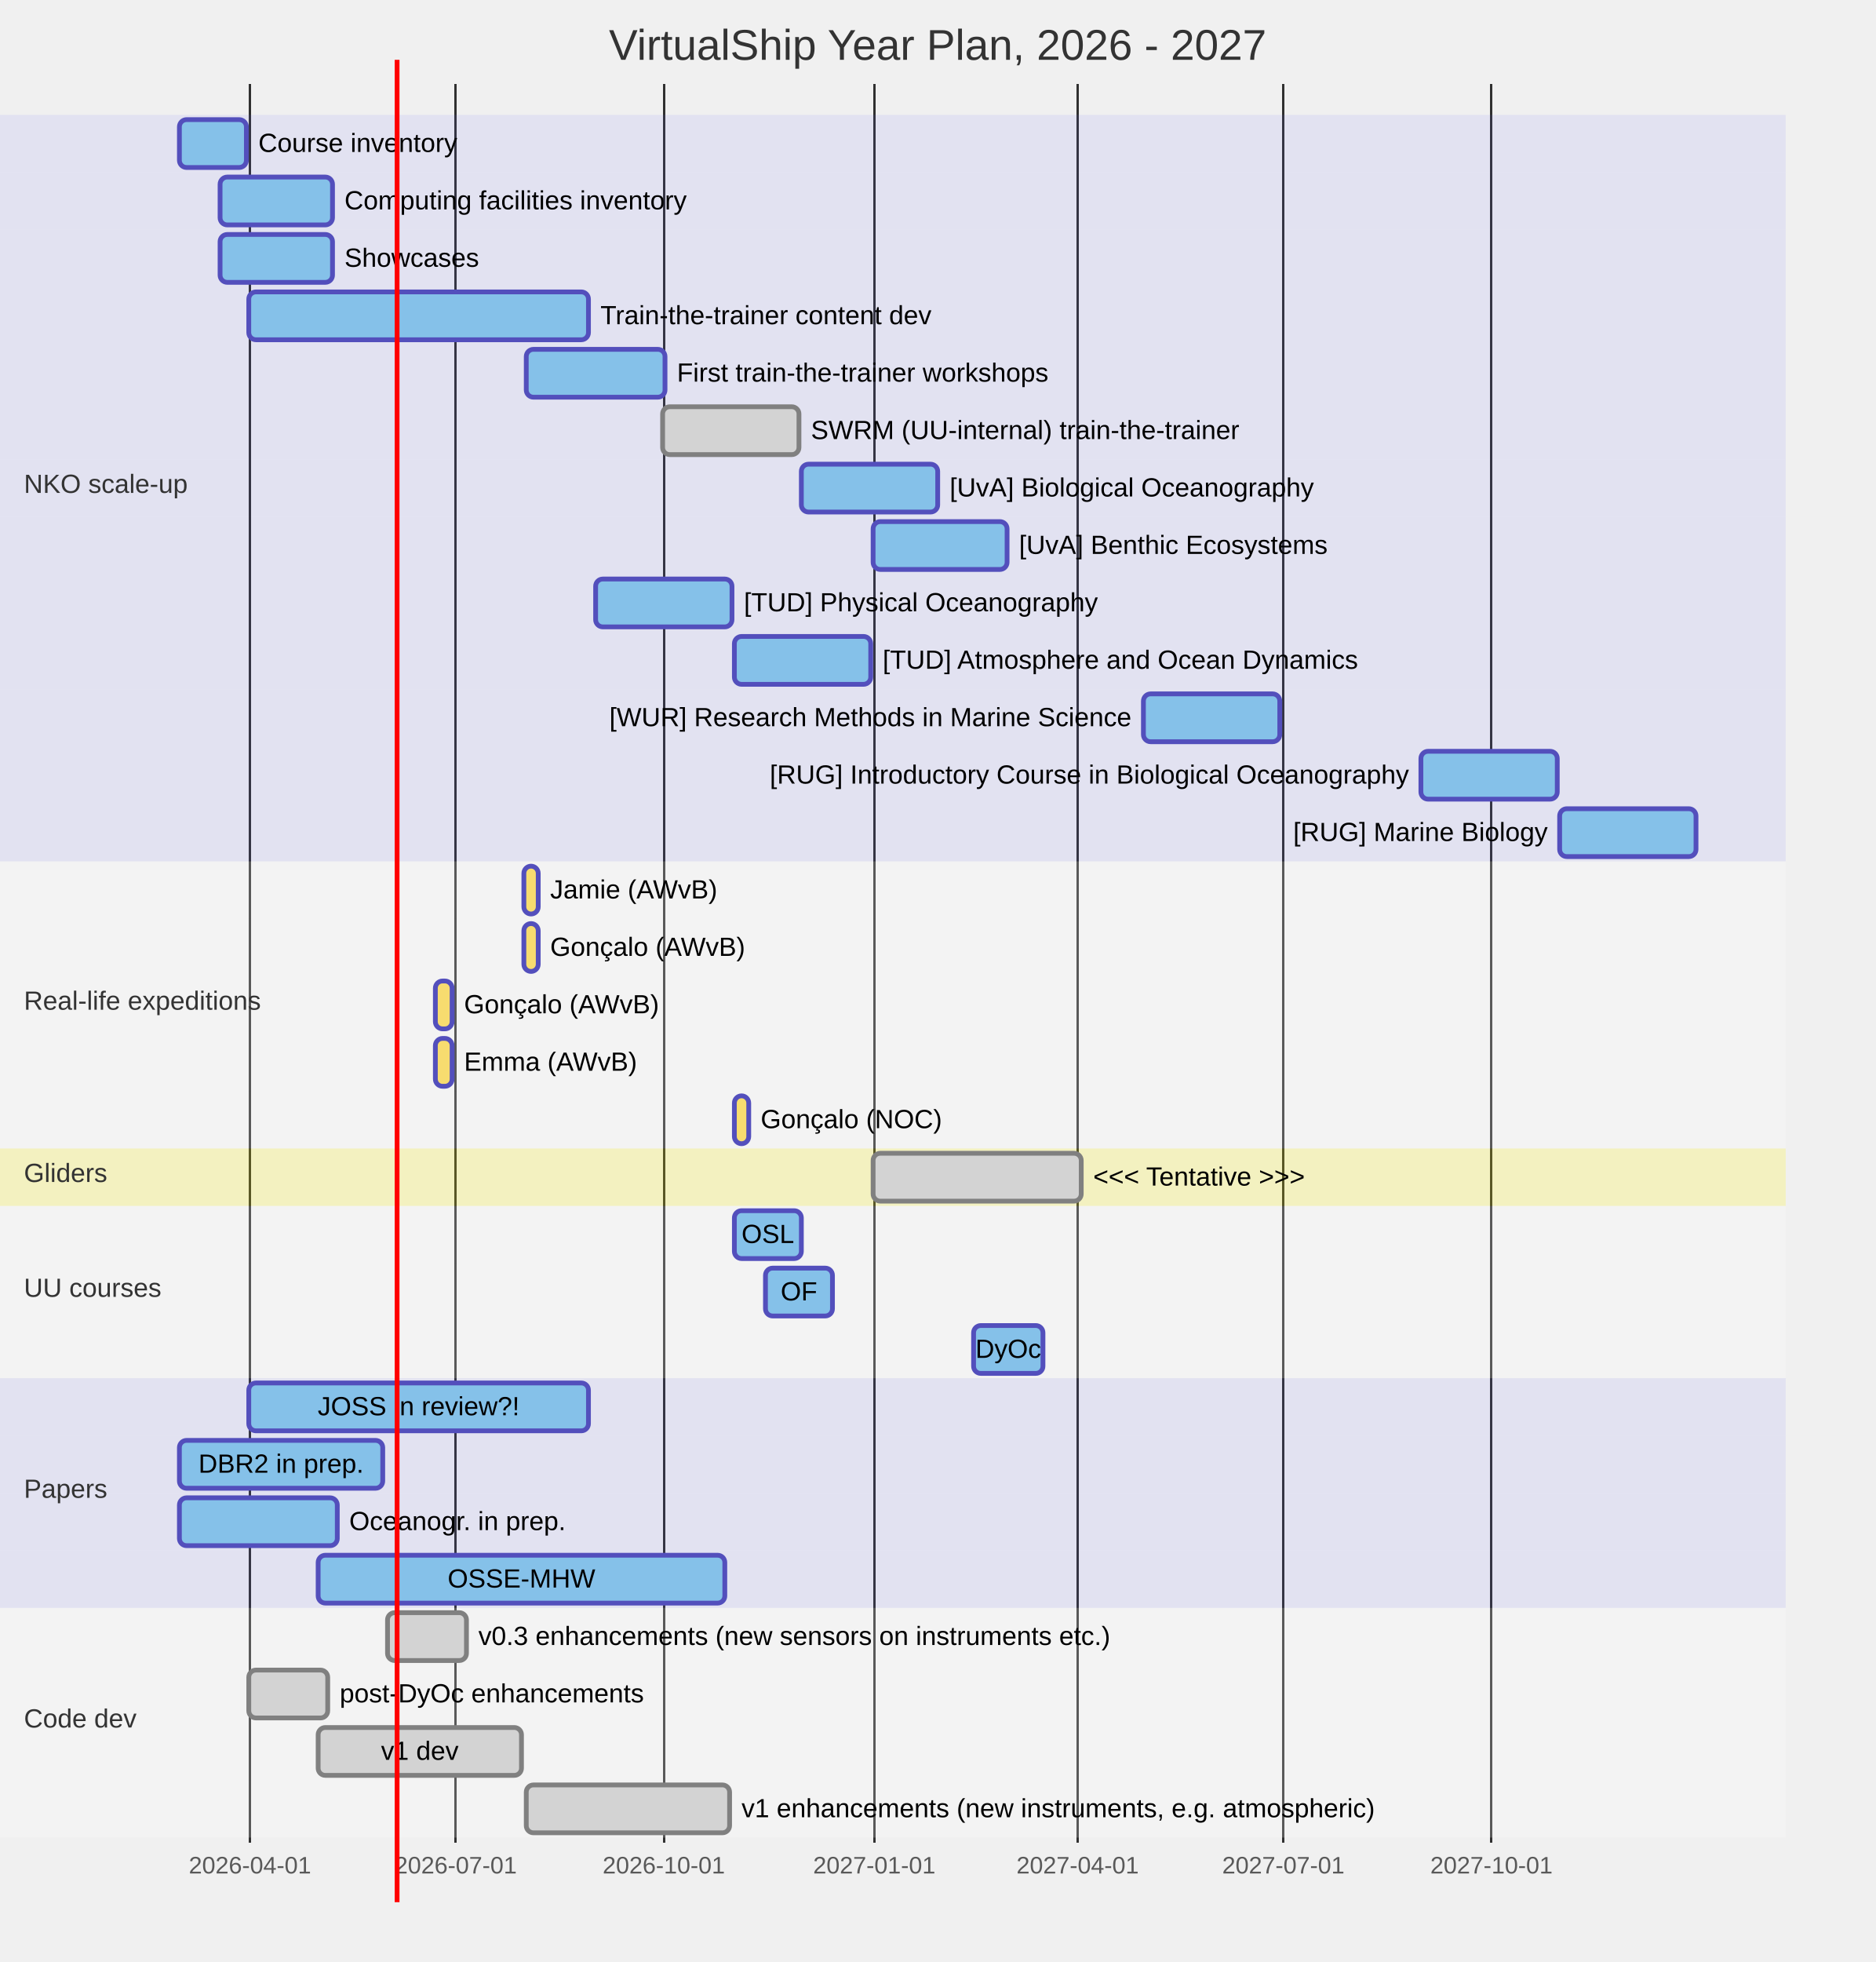
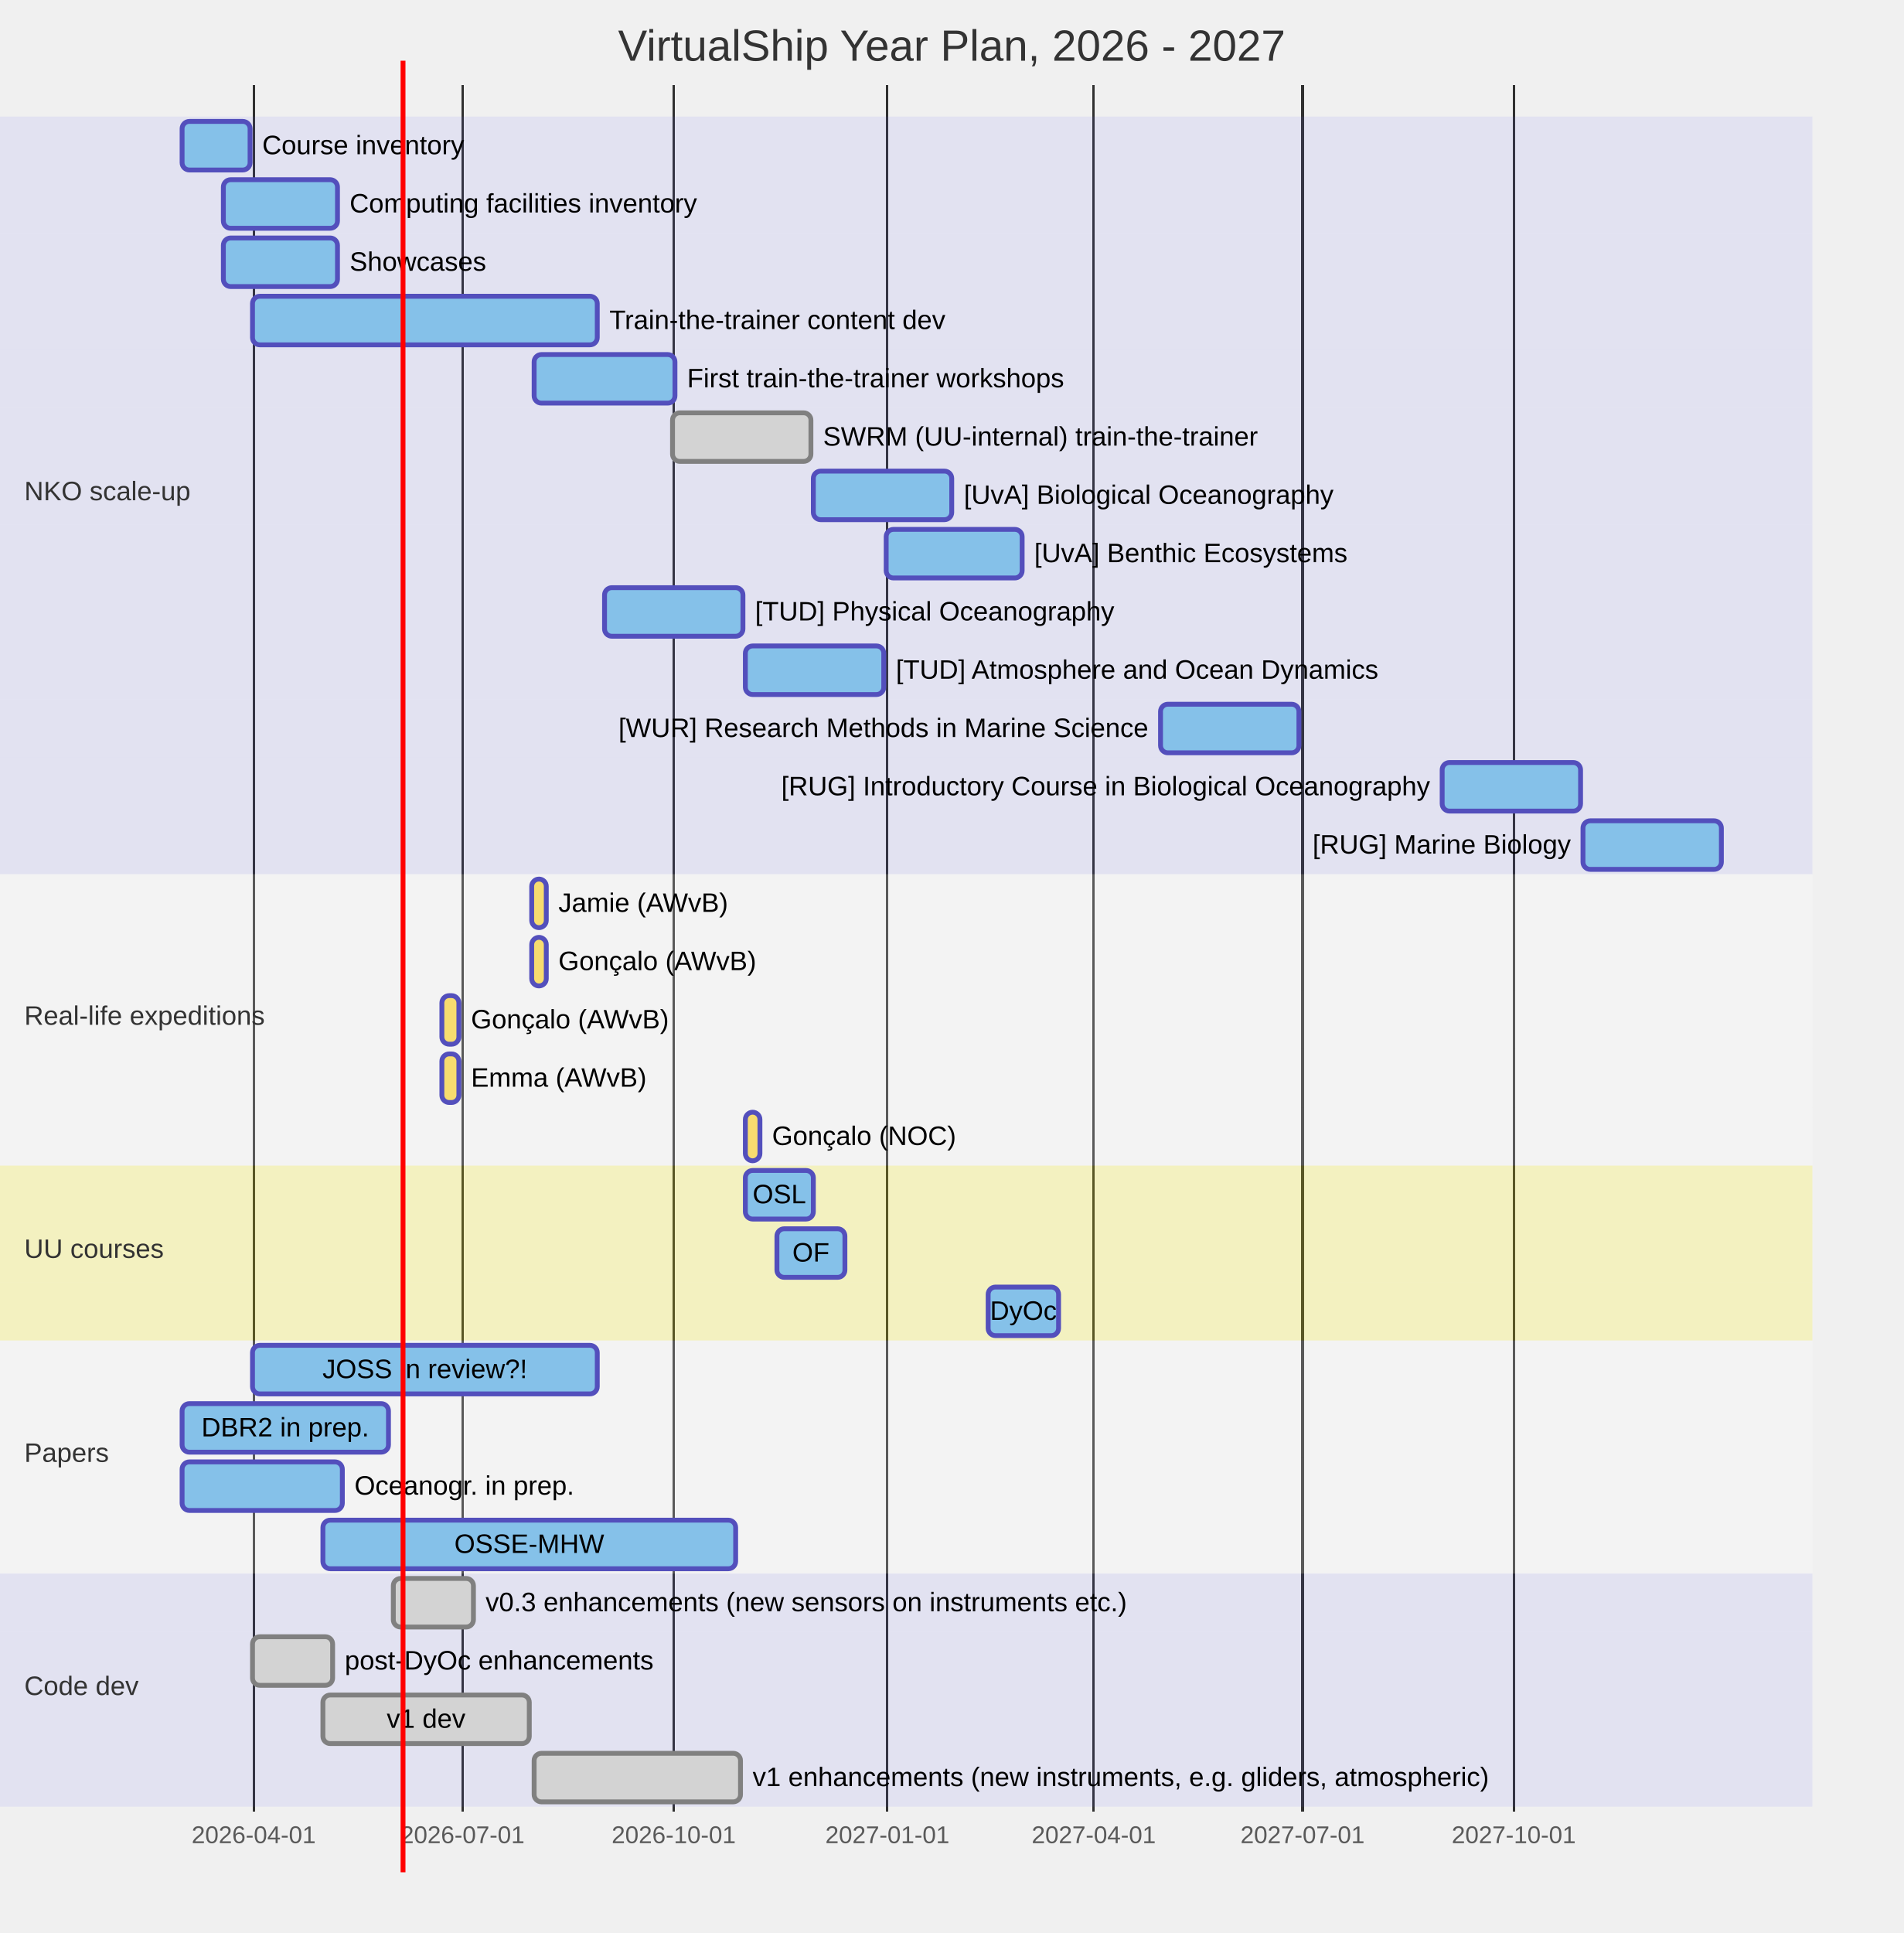
- <svg xmlns="http://www.w3.org/2000/svg" id="my-svg" width="100%" viewBox="0 0 784 820" style="max-width: 784px; background-color: white;" role="graphics-document document" aria-roledescription="gantt">
+ <svg xmlns="http://www.w3.org/2000/svg" id="my-svg" width="100%" viewBox="0 0 784 796" style="max-width: 784px; background-color: white;" role="graphics-document document" aria-roledescription="gantt">
  <style>#my-svg{font-family:"trebuchet ms",verdana,arial,sans-serif;font-size:16px;fill:#333;}@keyframes edge-animation-frame{from{stroke-dashoffset:0;}}@keyframes dash{to{stroke-dashoffset:0;}}#my-svg .edge-animation-slow{stroke-dasharray:9,5!important;stroke-dashoffset:900;animation:dash 50s linear infinite;stroke-linecap:round;}#my-svg .edge-animation-fast{stroke-dasharray:9,5!important;stroke-dashoffset:900;animation:dash 20s linear infinite;stroke-linecap:round;}#my-svg .error-icon{fill:#552222;}#my-svg .error-text{fill:#552222;stroke:#552222;}#my-svg .edge-thickness-normal{stroke-width:1px;}#my-svg .edge-thickness-thick{stroke-width:3.5px;}#my-svg .edge-pattern-solid{stroke-dasharray:0;}#my-svg .edge-thickness-invisible{stroke-width:0;fill:none;}#my-svg .edge-pattern-dashed{stroke-dasharray:3;}#my-svg .edge-pattern-dotted{stroke-dasharray:2;}#my-svg .marker{fill:#333333;stroke:#333333;}#my-svg .marker.cross{stroke:#333333;}#my-svg svg{font-family:"trebuchet ms",verdana,arial,sans-serif;font-size:16px;}#my-svg p{margin:0;}#my-svg .mermaid-main-font{font-family:"trebuchet ms",verdana,arial,sans-serif;}#my-svg .exclude-range{fill:#eeeeee;}#my-svg .section{stroke:none;opacity:0.2;}#my-svg .section0{fill:rgba(102, 102, 255, 0.49);}#my-svg .section2{fill:#fff400;}#my-svg .section1,#my-svg .section3{fill:white;opacity:0.2;}#my-svg .sectionTitle0{fill:#333;}#my-svg .sectionTitle1{fill:#333;}#my-svg .sectionTitle2{fill:#333;}#my-svg .sectionTitle3{fill:#333;}#my-svg .sectionTitle{text-anchor:start;font-family:"trebuchet ms",verdana,arial,sans-serif;}#my-svg .grid .tick{stroke:lightgrey;opacity:0.8;shape-rendering:crispEdges;}#my-svg .grid .tick text{font-family:"trebuchet ms",verdana,arial,sans-serif;fill:#333;}#my-svg .grid path{stroke-width:0;}#my-svg .today{fill:none;stroke:red;stroke-width:2px;}#my-svg .task{stroke-width:2;}#my-svg .taskText{text-anchor:middle;font-family:"trebuchet ms",verdana,arial,sans-serif;}#my-svg .taskTextOutsideRight{fill:black;text-anchor:start;font-family:"trebuchet ms",verdana,arial,sans-serif;}#my-svg .taskTextOutsideLeft{fill:black;text-anchor:end;}#my-svg .task.clickable{cursor:pointer;}#my-svg .taskText.clickable{cursor:pointer;fill:#003163!important;font-weight:bold;}#my-svg .taskTextOutsideLeft.clickable{cursor:pointer;fill:#003163!important;font-weight:bold;}#my-svg .taskTextOutsideRight.clickable{cursor:pointer;fill:#003163!important;font-weight:bold;}#my-svg .taskText0,#my-svg .taskText1,#my-svg .taskText2,#my-svg .taskText3{fill:white;}#my-svg .task0,#my-svg .task1,#my-svg .task2,#my-svg .task3{fill:#F7DC6F;stroke:#534fbc;}#my-svg .taskTextOutside0,#my-svg .taskTextOutside2{fill:black;}#my-svg .taskTextOutside1,#my-svg .taskTextOutside3{fill:black;}#my-svg .active0,#my-svg .active1,#my-svg .active2,#my-svg .active3{fill:#85C1E9;stroke:#534fbc;}#my-svg .activeText0,#my-svg .activeText1,#my-svg .activeText2,#my-svg .activeText3{fill:black!important;}#my-svg .done0,#my-svg .done1,#my-svg .done2,#my-svg .done3{stroke:grey;fill:#d3d3d3;stroke-width:2;}#my-svg .doneText0,#my-svg .doneText1,#my-svg .doneText2,#my-svg .doneText3{fill:black!important;}#my-svg .doneText0.taskTextOutsideLeft,#my-svg .doneText0.taskTextOutsideRight,#my-svg .doneText1.taskTextOutsideLeft,#my-svg .doneText1.taskTextOutsideRight,#my-svg .doneText2.taskTextOutsideLeft,#my-svg .doneText2.taskTextOutsideRight,#my-svg .doneText3.taskTextOutsideLeft,#my-svg .doneText3.taskTextOutsideRight{fill:black!important;}#my-svg .crit0,#my-svg .crit1,#my-svg .crit2,#my-svg .crit3{stroke:#ff0000;fill:red;stroke-width:2;}#my-svg .activeCrit0,#my-svg .activeCrit1,#my-svg .activeCrit2,#my-svg .activeCrit3{stroke:#ff0000;fill:#85C1E9;stroke-width:2;}#my-svg .doneCrit0,#my-svg .doneCrit1,#my-svg .doneCrit2,#my-svg .doneCrit3{stroke:#ff0000;fill:#d3d3d3;stroke-width:2;cursor:pointer;shape-rendering:crispEdges;}#my-svg .milestone{transform:rotate(45deg) scale(0.8,0.8);}#my-svg .milestoneText{font-style:italic;}#my-svg .doneCritText0,#my-svg .doneCritText1,#my-svg .doneCritText2,#my-svg .doneCritText3{fill:black!important;}#my-svg .doneCritText0.taskTextOutsideLeft,#my-svg .doneCritText0.taskTextOutsideRight,#my-svg .doneCritText1.taskTextOutsideLeft,#my-svg .doneCritText1.taskTextOutsideRight,#my-svg .doneCritText2.taskTextOutsideLeft,#my-svg .doneCritText2.taskTextOutsideRight,#my-svg .doneCritText3.taskTextOutsideLeft,#my-svg .doneCritText3.taskTextOutsideRight{fill:black!important;}#my-svg .vert{stroke:navy;}#my-svg .vertText{font-size:15px;text-anchor:middle;fill:navy!important;}#my-svg .activeCritText0,#my-svg .activeCritText1,#my-svg .activeCritText2,#my-svg .activeCritText3{fill:black!important;}#my-svg .titleText{text-anchor:middle;font-size:18px;fill:#333;font-family:"trebuchet ms",verdana,arial,sans-serif;}#my-svg .node .neo-node{stroke:#9370DB;}#my-svg [data-look="neo"].node rect,#my-svg [data-look="neo"].cluster rect,#my-svg [data-look="neo"].node polygon{stroke:#9370DB;filter:drop-shadow(1px 2px 2px rgba(185, 185, 185, 1));}#my-svg [data-look="neo"].node path{stroke:#9370DB;stroke-width:1px;}#my-svg [data-look="neo"].node .outer-path{filter:drop-shadow(1px 2px 2px rgba(185, 185, 185, 1));}#my-svg [data-look="neo"].node .neo-line path{stroke:#9370DB;filter:none;}#my-svg [data-look="neo"].node circle{stroke:#9370DB;filter:drop-shadow(1px 2px 2px rgba(185, 185, 185, 1));}#my-svg [data-look="neo"].node circle .state-start{fill:#000000;}#my-svg [data-look="neo"].icon-shape .icon{fill:#9370DB;filter:drop-shadow(1px 2px 2px rgba(185, 185, 185, 1));}#my-svg [data-look="neo"].icon-shape .icon-neo path{stroke:#9370DB;filter:drop-shadow(1px 2px 2px rgba(185, 185, 185, 1));}#my-svg :root{--mermaid-font-family:"trebuchet ms",verdana,arial,sans-serif;}</style>
  <g />
-   <g class="grid" transform="translate(75, 770)" fill="none" font-size="10" font-family="sans-serif" text-anchor="middle">
-     <path class="domain" stroke="currentColor" d="M0.5,-735V0.5H634.5V-735" />
+   <g class="grid" transform="translate(75, 746)" fill="none" font-size="10" font-family="sans-serif" text-anchor="middle">
+     <path class="domain" stroke="currentColor" d="M0.5,-711V0.5H634.5V-711" />
    <g class="tick" opacity="1" transform="translate(29.5,0)">
-       <line stroke="currentColor" y2="-735" />
+       <line stroke="currentColor" y2="-711" />
      <text fill="#000" y="3" dy="1em" stroke="none" font-size="10" style="text-anchor: middle;">2026-04-01</text>
    </g>
    <g class="tick" opacity="1" transform="translate(115.5,0)">
-       <line stroke="currentColor" y2="-735" />
+       <line stroke="currentColor" y2="-711" />
      <text fill="#000" y="3" dy="1em" stroke="none" font-size="10" style="text-anchor: middle;">2026-07-01</text>
    </g>
    <g class="tick" opacity="1" transform="translate(202.5,0)">
-       <line stroke="currentColor" y2="-735" />
+       <line stroke="currentColor" y2="-711" />
      <text fill="#000" y="3" dy="1em" stroke="none" font-size="10" style="text-anchor: middle;">2026-10-01</text>
    </g>
    <g class="tick" opacity="1" transform="translate(290.5,0)">
-       <line stroke="currentColor" y2="-735" />
+       <line stroke="currentColor" y2="-711" />
      <text fill="#000" y="3" dy="1em" stroke="none" font-size="10" style="text-anchor: middle;">2027-01-01</text>
    </g>
    <g class="tick" opacity="1" transform="translate(375.5,0)">
-       <line stroke="currentColor" y2="-735" />
+       <line stroke="currentColor" y2="-711" />
      <text fill="#000" y="3" dy="1em" stroke="none" font-size="10" style="text-anchor: middle;">2027-04-01</text>
    </g>
    <g class="tick" opacity="1" transform="translate(461.5,0)">
-       <line stroke="currentColor" y2="-735" />
+       <line stroke="currentColor" y2="-711" />
      <text fill="#000" y="3" dy="1em" stroke="none" font-size="10" style="text-anchor: middle;">2027-07-01</text>
    </g>
    <g class="tick" opacity="1" transform="translate(548.5,0)">
-       <line stroke="currentColor" y2="-735" />
+       <line stroke="currentColor" y2="-711" />
      <text fill="#000" y="3" dy="1em" stroke="none" font-size="10" style="text-anchor: middle;">2027-10-01</text>
    </g>
  </g>
  <g>
    <rect x="0" y="48" width="746.5" height="24" class="section section0" />
-     <rect x="0" y="600" width="746.5" height="24" class="section section0" />
-     <rect x="0" y="624" width="746.5" height="24" class="section section0" />
+     <rect x="0" y="576" width="746.5" height="24" class="section section3" />
+     <rect x="0" y="600" width="746.5" height="24" class="section section3" />
    <rect x="0" y="72" width="746.5" height="24" class="section section0" />
    <rect x="0" y="96" width="746.5" height="24" class="section section0" />
    <rect x="0" y="120" width="746.5" height="24" class="section section0" />
-     <rect x="0" y="576" width="746.5" height="24" class="section section0" />
-     <rect x="0" y="696" width="746.5" height="24" class="section section1" />
+     <rect x="0" y="552" width="746.5" height="24" class="section section3" />
+     <rect x="0" y="672" width="746.5" height="24" class="section section0" />
+     <rect x="0" y="624" width="746.5" height="24" class="section section3" />
+     <rect x="0" y="696" width="746.5" height="24" class="section section0" />
    <rect x="0" y="648" width="746.5" height="24" class="section section0" />
-     <rect x="0" y="720" width="746.5" height="24" class="section section1" />
-     <rect x="0" y="672" width="746.5" height="24" class="section section1" />
    <rect x="0" y="408" width="746.5" height="24" class="section section1" />
    <rect x="0" y="432" width="746.5" height="24" class="section section1" />
    <rect x="0" y="360" width="746.5" height="24" class="section section1" />
    <rect x="0" y="384" width="746.5" height="24" class="section section1" />
    <rect x="0" y="144" width="746.5" height="24" class="section section0" />
-     <rect x="0" y="744" width="746.5" height="24" class="section section1" />
+     <rect x="0" y="720" width="746.5" height="24" class="section section0" />
    <rect x="0" y="240" width="746.5" height="24" class="section section0" />
    <rect x="0" y="168" width="746.5" height="24" class="section section0" />
    <rect x="0" y="264" width="746.5" height="24" class="section section0" />
    <rect x="0" y="456" width="746.5" height="24" class="section section1" />
-     <rect x="0" y="504" width="746.5" height="24" class="section section3" />
-     <rect x="0" y="528" width="746.5" height="24" class="section section3" />
+     <rect x="0" y="480" width="746.5" height="24" class="section section2" />
+     <rect x="0" y="504" width="746.5" height="24" class="section section2" />
    <rect x="0" y="192" width="746.5" height="24" class="section section0" />
    <rect x="0" y="216" width="746.5" height="24" class="section section0" />
-     <rect x="0" y="480" width="746.5" height="24" class="section section2" />
-     <rect x="0" y="552" width="746.5" height="24" class="section section3" />
+     <rect x="0" y="528" width="746.5" height="24" class="section section2" />
    <rect x="0" y="288" width="746.5" height="24" class="section section0" />
    <rect x="0" y="312" width="746.5" height="24" class="section section0" />
    <rect x="0" y="336" width="746.5" height="24" class="section section0" />
  </g>
  <g>
    <rect id="my-svg-task1" rx="3" ry="3" x="75" y="50" width="28" height="20" transform-origin="89px 60px" class="task active0" />
-     <rect id="my-svg-task19" rx="3" ry="3" x="75" y="602" width="85" height="20" transform-origin="117.5px 612px" class="task active0" />
-     <rect id="my-svg-task20" rx="3" ry="3" x="75" y="626" width="66" height="20" transform-origin="108px 636px" class="task active0" />
+     <rect id="my-svg-task18" rx="3" ry="3" x="75" y="578" width="85" height="20" transform-origin="117.5px 588px" class="task active3" />
+     <rect id="my-svg-task19" rx="3" ry="3" x="75" y="602" width="66" height="20" transform-origin="108px 612px" class="task active3" />
    <rect id="my-svg-task2" rx="3" ry="3" x="92" y="74" width="47" height="20" transform-origin="115.5px 84px" class="task active0" />
    <rect id="my-svg-task3" rx="3" ry="3" x="92" y="98" width="47" height="20" transform-origin="115.5px 108px" class="task active0" />
    <rect id="my-svg-task4" rx="3" ry="3" x="104" y="122" width="142" height="20" transform-origin="175px 132px" class="task active0" />
-     <rect id="my-svg-task18" rx="3" ry="3" x="104" y="578" width="142" height="20" transform-origin="175px 588px" class="task active0" />
-     <rect id="my-svg-task23" rx="3" ry="3" x="104" y="698" width="33" height="20" transform-origin="120.5px 708px" class="task done1" />
-     <rect id="my-svg-task21" rx="3" ry="3" x="133" y="650" width="170" height="20" transform-origin="218px 660px" class="task active0" />
-     <rect id="my-svg-task24" rx="3" ry="3" x="133" y="722" width="85" height="20" transform-origin="175.5px 732px" class="task done1" />
-     <rect id="my-svg-task22" rx="3" ry="3" x="162" y="674" width="33" height="20" transform-origin="178.5px 684px" class="task done1" />
+     <rect id="my-svg-task17" rx="3" ry="3" x="104" y="554" width="142" height="20" transform-origin="175px 564px" class="task active3" />
+     <rect id="my-svg-task22" rx="3" ry="3" x="104" y="674" width="33" height="20" transform-origin="120.5px 684px" class="task done0" />
+     <rect id="my-svg-task20" rx="3" ry="3" x="133" y="626" width="170" height="20" transform-origin="218px 636px" class="task active3" />
+     <rect id="my-svg-task23" rx="3" ry="3" x="133" y="698" width="85" height="20" transform-origin="175.5px 708px" class="task done0" />
+     <rect id="my-svg-task21" rx="3" ry="3" x="162" y="650" width="33" height="20" transform-origin="178.5px 660px" class="task done0" />
    <rect id="my-svg-" rx="3" ry="3" x="182" y="410" width="7" height="20" transform-origin="185.5px 420px" class="task task1" />
    <rect id="my-svg-" rx="3" ry="3" x="182" y="434" width="7" height="20" transform-origin="185.5px 444px" class="task task1" />
    <rect id="my-svg-" rx="3" ry="3" x="219" y="362" width="6" height="20" transform-origin="222px 372px" class="task task1" />
    <rect id="my-svg-" rx="3" ry="3" x="219" y="386" width="6" height="20" transform-origin="222px 396px" class="task task1" />
    <rect id="my-svg-task5" rx="3" ry="3" x="220" y="146" width="58" height="20" transform-origin="249px 156px" class="task active0" />
-     <rect id="my-svg-task25" rx="3" ry="3" x="220" y="746" width="85" height="20" transform-origin="262.5px 756px" class="task done1" />
+     <rect id="my-svg-task24" rx="3" ry="3" x="220" y="722" width="85" height="20" transform-origin="262.5px 732px" class="task done0" />
    <rect id="my-svg-task9" rx="3" ry="3" x="249" y="242" width="57" height="20" transform-origin="277.5px 252px" class="task active0" />
    <rect id="my-svg-task6" rx="3" ry="3" x="277" y="170" width="57" height="20" transform-origin="305.5px 180px" class="task done0" />
    <rect id="my-svg-task10" rx="3" ry="3" x="307" y="266" width="57" height="20" transform-origin="335.5px 276px" class="task active0" />
    <rect id="my-svg-" rx="3" ry="3" x="307" y="458" width="6" height="20" transform-origin="310px 468px" class="task task1" />
-     <rect id="my-svg-task15" rx="3" ry="3" x="307" y="506" width="28" height="20" transform-origin="321px 516px" class="task active3" />
-     <rect id="my-svg-task16" rx="3" ry="3" x="320" y="530" width="28" height="20" transform-origin="334px 540px" class="task active3" />
+     <rect id="my-svg-task14" rx="3" ry="3" x="307" y="482" width="28" height="20" transform-origin="321px 492px" class="task active2" />
+     <rect id="my-svg-task15" rx="3" ry="3" x="320" y="506" width="28" height="20" transform-origin="334px 516px" class="task active2" />
    <rect id="my-svg-task7" rx="3" ry="3" x="335" y="194" width="57" height="20" transform-origin="363.5px 204px" class="task active0" />
    <rect id="my-svg-task8" rx="3" ry="3" x="365" y="218" width="56" height="20" transform-origin="393px 228px" class="task active0" />
-     <rect id="my-svg-task14" rx="3" ry="3" x="365" y="482" width="87" height="20" transform-origin="408.5px 492px" class="task done2" />
-     <rect id="my-svg-task17" rx="3" ry="3" x="407" y="554" width="29" height="20" transform-origin="421.5px 564px" class="task active3" />
+     <rect id="my-svg-task16" rx="3" ry="3" x="407" y="530" width="29" height="20" transform-origin="421.5px 540px" class="task active2" />
    <rect id="my-svg-task11" rx="3" ry="3" x="478" y="290" width="57" height="20" transform-origin="506.5px 300px" class="task active0" />
    <rect id="my-svg-task12" rx="3" ry="3" x="594" y="314" width="57" height="20" transform-origin="622.5px 324px" class="task active0" />
    <rect id="my-svg-task13" rx="3" ry="3" x="652" y="338" width="57" height="20" transform-origin="680.5px 348px" class="task active0" />
    <text id="my-svg-task1-text" font-size="11" x="108" y="63.5" class="taskTextOutsideRight taskTextOutside0 activeText0 width-83.046875">Course inventory    </text>
-     <text id="my-svg-task19-text" font-size="11" x="117.5" y="615.5" class="taskText taskText0 activeText0 width-67.5">DBR2 in prep. </text>
-     <text id="my-svg-task20-text" font-size="11" x="146" y="639.5" class="taskTextOutsideRight taskTextOutside0 activeText0 width-91.265625">Oceanogr. in prep. </text>
+     <text id="my-svg-task18-text" font-size="11" x="117.5" y="591.5" class="taskText taskText3 activeText3 width-67.5">DBR2 in prep. </text>
+     <text id="my-svg-task19-text" font-size="11" x="146" y="615.5" class="taskTextOutsideRight taskTextOutside3 activeText3 width-91.265625">Oceanogr. in prep. </text>
    <text id="my-svg-task2-text" font-size="11" x="144" y="87.5" class="taskTextOutsideRight taskTextOutside0 activeText0 width-148.6875">Computing facilities inventory </text>
    <text id="my-svg-task3-text" font-size="11" x="144" y="111.5" class="taskTextOutsideRight taskTextOutside0 activeText0 width-51.53125">Showcases           </text>
    <text id="my-svg-task4-text" font-size="11" x="251" y="135.5" class="taskTextOutsideRight taskTextOutside0 activeText0 width-144.90625">Train-the-trainer content dev   </text>
-     <text id="my-svg-task18-text" font-size="11" x="175" y="591.5" class="taskText taskText0 activeText0 width-80.078125">JOSS in review?! </text>
-     <text id="my-svg-task23-text" font-size="11" x="142" y="711.5" class="taskTextOutsideRight taskTextOutside1  doneText1 width-124.4375">post-DyOc enhancements </text>
-     <text id="my-svg-task21-text" font-size="11" x="218" y="663.5" class="taskText taskText0 activeText0 width-52.3125">OSSE-MHW </text>
-     <text id="my-svg-task24-text" font-size="11" x="175.5" y="735.5" class="taskText taskText1  doneText1 width-32">v1 dev       </text>
-     <text id="my-svg-task22-text" font-size="11" x="200" y="687.5" class="taskTextOutsideRight taskTextOutside1  doneText1 width-265.84375">v0.3 enhancements (new sensors on instruments etc.) </text>
+     <text id="my-svg-task17-text" font-size="11" x="175" y="567.5" class="taskText taskText3 activeText3 width-80.078125">JOSS in review?! </text>
+     <text id="my-svg-task22-text" font-size="11" x="142" y="687.5" class="taskTextOutsideRight taskTextOutside0  doneText0 width-124.4375">post-DyOc enhancements </text>
+     <text id="my-svg-task20-text" font-size="11" x="218" y="639.5" class="taskText taskText3 activeText3 width-52.3125">OSSE-MHW </text>
+     <text id="my-svg-task23-text" font-size="11" x="175.5" y="711.5" class="taskText taskText0  doneText0 width-32">v1 dev       </text>
+     <text id="my-svg-task21-text" font-size="11" x="200" y="663.5" class="taskTextOutsideRight taskTextOutside0  doneText0 width-265.84375">v0.3 enhancements (new sensors on instruments etc.) </text>
    <text id="my-svg--text" font-size="11" x="194" y="423.5" class="taskTextOutsideRight taskTextOutside1  width-77.625">Gonçalo (AWvB) </text>
    <text id="my-svg--text" font-size="11" x="194" y="447.5" class="taskTextOutsideRight taskTextOutside1  width-67.84375">Emma (AWvB) </text>
    <text id="my-svg--text" font-size="11" x="230" y="375.5" class="taskTextOutsideRight taskTextOutside1  width-67.1875">Jamie (AWvB) </text>
    <text id="my-svg--text" font-size="11" x="230" y="399.5" class="taskTextOutsideRight taskTextOutside1  width-77.625">Gonçalo (AWvB) </text>
    <text id="my-svg-task5-text" font-size="11" x="283" y="159.5" class="taskTextOutsideRight taskTextOutside0 activeText0 width-161.34375">First train-the-trainer workshops </text>
-     <text id="my-svg-task25-text" font-size="11" x="310" y="759.5" class="taskTextOutsideRight taskTextOutside1  doneText1 width-269.671875">v1 enhancements (new instruments, e.g. atmospheric) </text>
+     <text id="my-svg-task24-text" font-size="11" x="310" y="735.5" class="taskTextOutsideRight taskTextOutside0  doneText0 width-309.796875">v1 enhancements (new instruments, e.g. gliders, atmospheric) </text>
    <text id="my-svg-task9-text" font-size="11" x="311" y="255.5" class="taskTextOutsideRight taskTextOutside0 activeText0 width-143.78125">[TUD] Physical Oceanography </text>
    <text id="my-svg-task6-text" font-size="11" x="339" y="183.5" class="taskTextOutsideRight taskTextOutside0  doneText0 width-182.5625">SWRM (UU-internal) train-the-trainer </text>
    <text id="my-svg-task10-text" font-size="11" x="369" y="279.5" class="taskTextOutsideRight taskTextOutside0 activeText0 width-194.4375">[TUD] Atmosphere and Ocean Dynamics </text>
    <text id="my-svg--text" font-size="11" x="318" y="471.5" class="taskTextOutsideRight taskTextOutside1  width-72.140625">Gonçalo (NOC) </text>
-     <text id="my-svg-task15-text" font-size="11" x="321" y="519.5" class="taskText taskText3 activeText3 width-18.28125">OSL </text>
-     <text id="my-svg-task16-text" font-size="11" x="334" y="543.5" class="taskText taskText3 activeText3 width-13.1875">OF  </text>
+     <text id="my-svg-task14-text" font-size="11" x="321" y="495.5" class="taskText taskText2 activeText2 width-18.28125">OSL </text>
+     <text id="my-svg-task15-text" font-size="11" x="334" y="519.5" class="taskText taskText2 activeText2 width-13.1875">OF  </text>
    <text id="my-svg-task7-text" font-size="11" x="397" y="207.5" class="taskTextOutsideRight taskTextOutside0 activeText0 width-150.953125">[UvA] Biological Oceanography </text>
    <text id="my-svg-task8-text" font-size="11" x="426" y="231.5" class="taskTextOutsideRight taskTextOutside0 activeText0 width-126.421875">[UvA] Benthic Ecosystems </text>
-     <text id="my-svg-task14-text" font-size="11" x="457" y="495.5" class="taskTextOutsideRight taskTextOutside2  doneText2 width-87.09375">&lt;&lt;&lt; Tentative &gt;&gt;&gt; </text>
-     <text id="my-svg-task17-text" font-size="11" x="421.5" y="567.5" class="taskText taskText3 activeText3 width-25.03125">DyOc </text>
+     <text id="my-svg-task16-text" font-size="11" x="421.5" y="543.5" class="taskText taskText2 activeText2 width-25.03125">DyOc </text>
    <text id="my-svg-task11-text" font-size="11" x="473" y="303.5" class="taskTextOutsideLeft taskTextOutside0 activeText0">[WUR] Research Methods in Marine Science </text>
    <text id="my-svg-task12-text" font-size="11" x="589" y="327.5" class="taskTextOutsideLeft taskTextOutside0 activeText0">[RUG] Introductory Course in Biological Oceanography </text>
    <text id="my-svg-task13-text" font-size="11" x="647" y="351.5" class="taskTextOutsideLeft taskTextOutside0 activeText0">[RUG] Marine Biology </text>
  </g>
  <g>
    <text dy="0em" x="10" y="206" font-size="11" class="sectionTitle sectionTitle0">
      <tspan alignment-baseline="central" x="10">NKO scale-up</tspan>
    </text>
    <text dy="0em" x="10" y="422" font-size="11" class="sectionTitle sectionTitle1">
      <tspan alignment-baseline="central" x="10">Real-life expeditions</tspan>
    </text>
-     <text dy="0em" x="10" y="494" font-size="11" class="sectionTitle sectionTitle2">
-       <tspan alignment-baseline="central" x="10">Gliders</tspan>
-     </text>
-     <text dy="0em" x="10" y="542" font-size="11" class="sectionTitle sectionTitle3">
+     <text dy="0em" x="10" y="518" font-size="11" class="sectionTitle sectionTitle2">
      <tspan alignment-baseline="central" x="10">UU courses</tspan>
    </text>
-     <text dy="0em" x="10" y="626" font-size="11" class="sectionTitle sectionTitle0">
+     <text dy="0em" x="10" y="602" font-size="11" class="sectionTitle sectionTitle3">
      <tspan alignment-baseline="central" x="10">Papers</tspan>
    </text>
-     <text dy="0em" x="10" y="722" font-size="11" class="sectionTitle sectionTitle1">
+     <text dy="0em" x="10" y="698" font-size="11" class="sectionTitle sectionTitle0">
      <tspan alignment-baseline="central" x="10">Code dev</tspan>
    </text>
  </g>
  <g class="today">
-     <line x1="166" x2="166" y1="25" y2="795" class="today" />
+     <line x1="166" x2="166" y1="25" y2="771" class="today" />
  </g>
  <text x="392" y="25" class="titleText">VirtualShip Year Plan, 2026 - 2027</text>
</svg>
